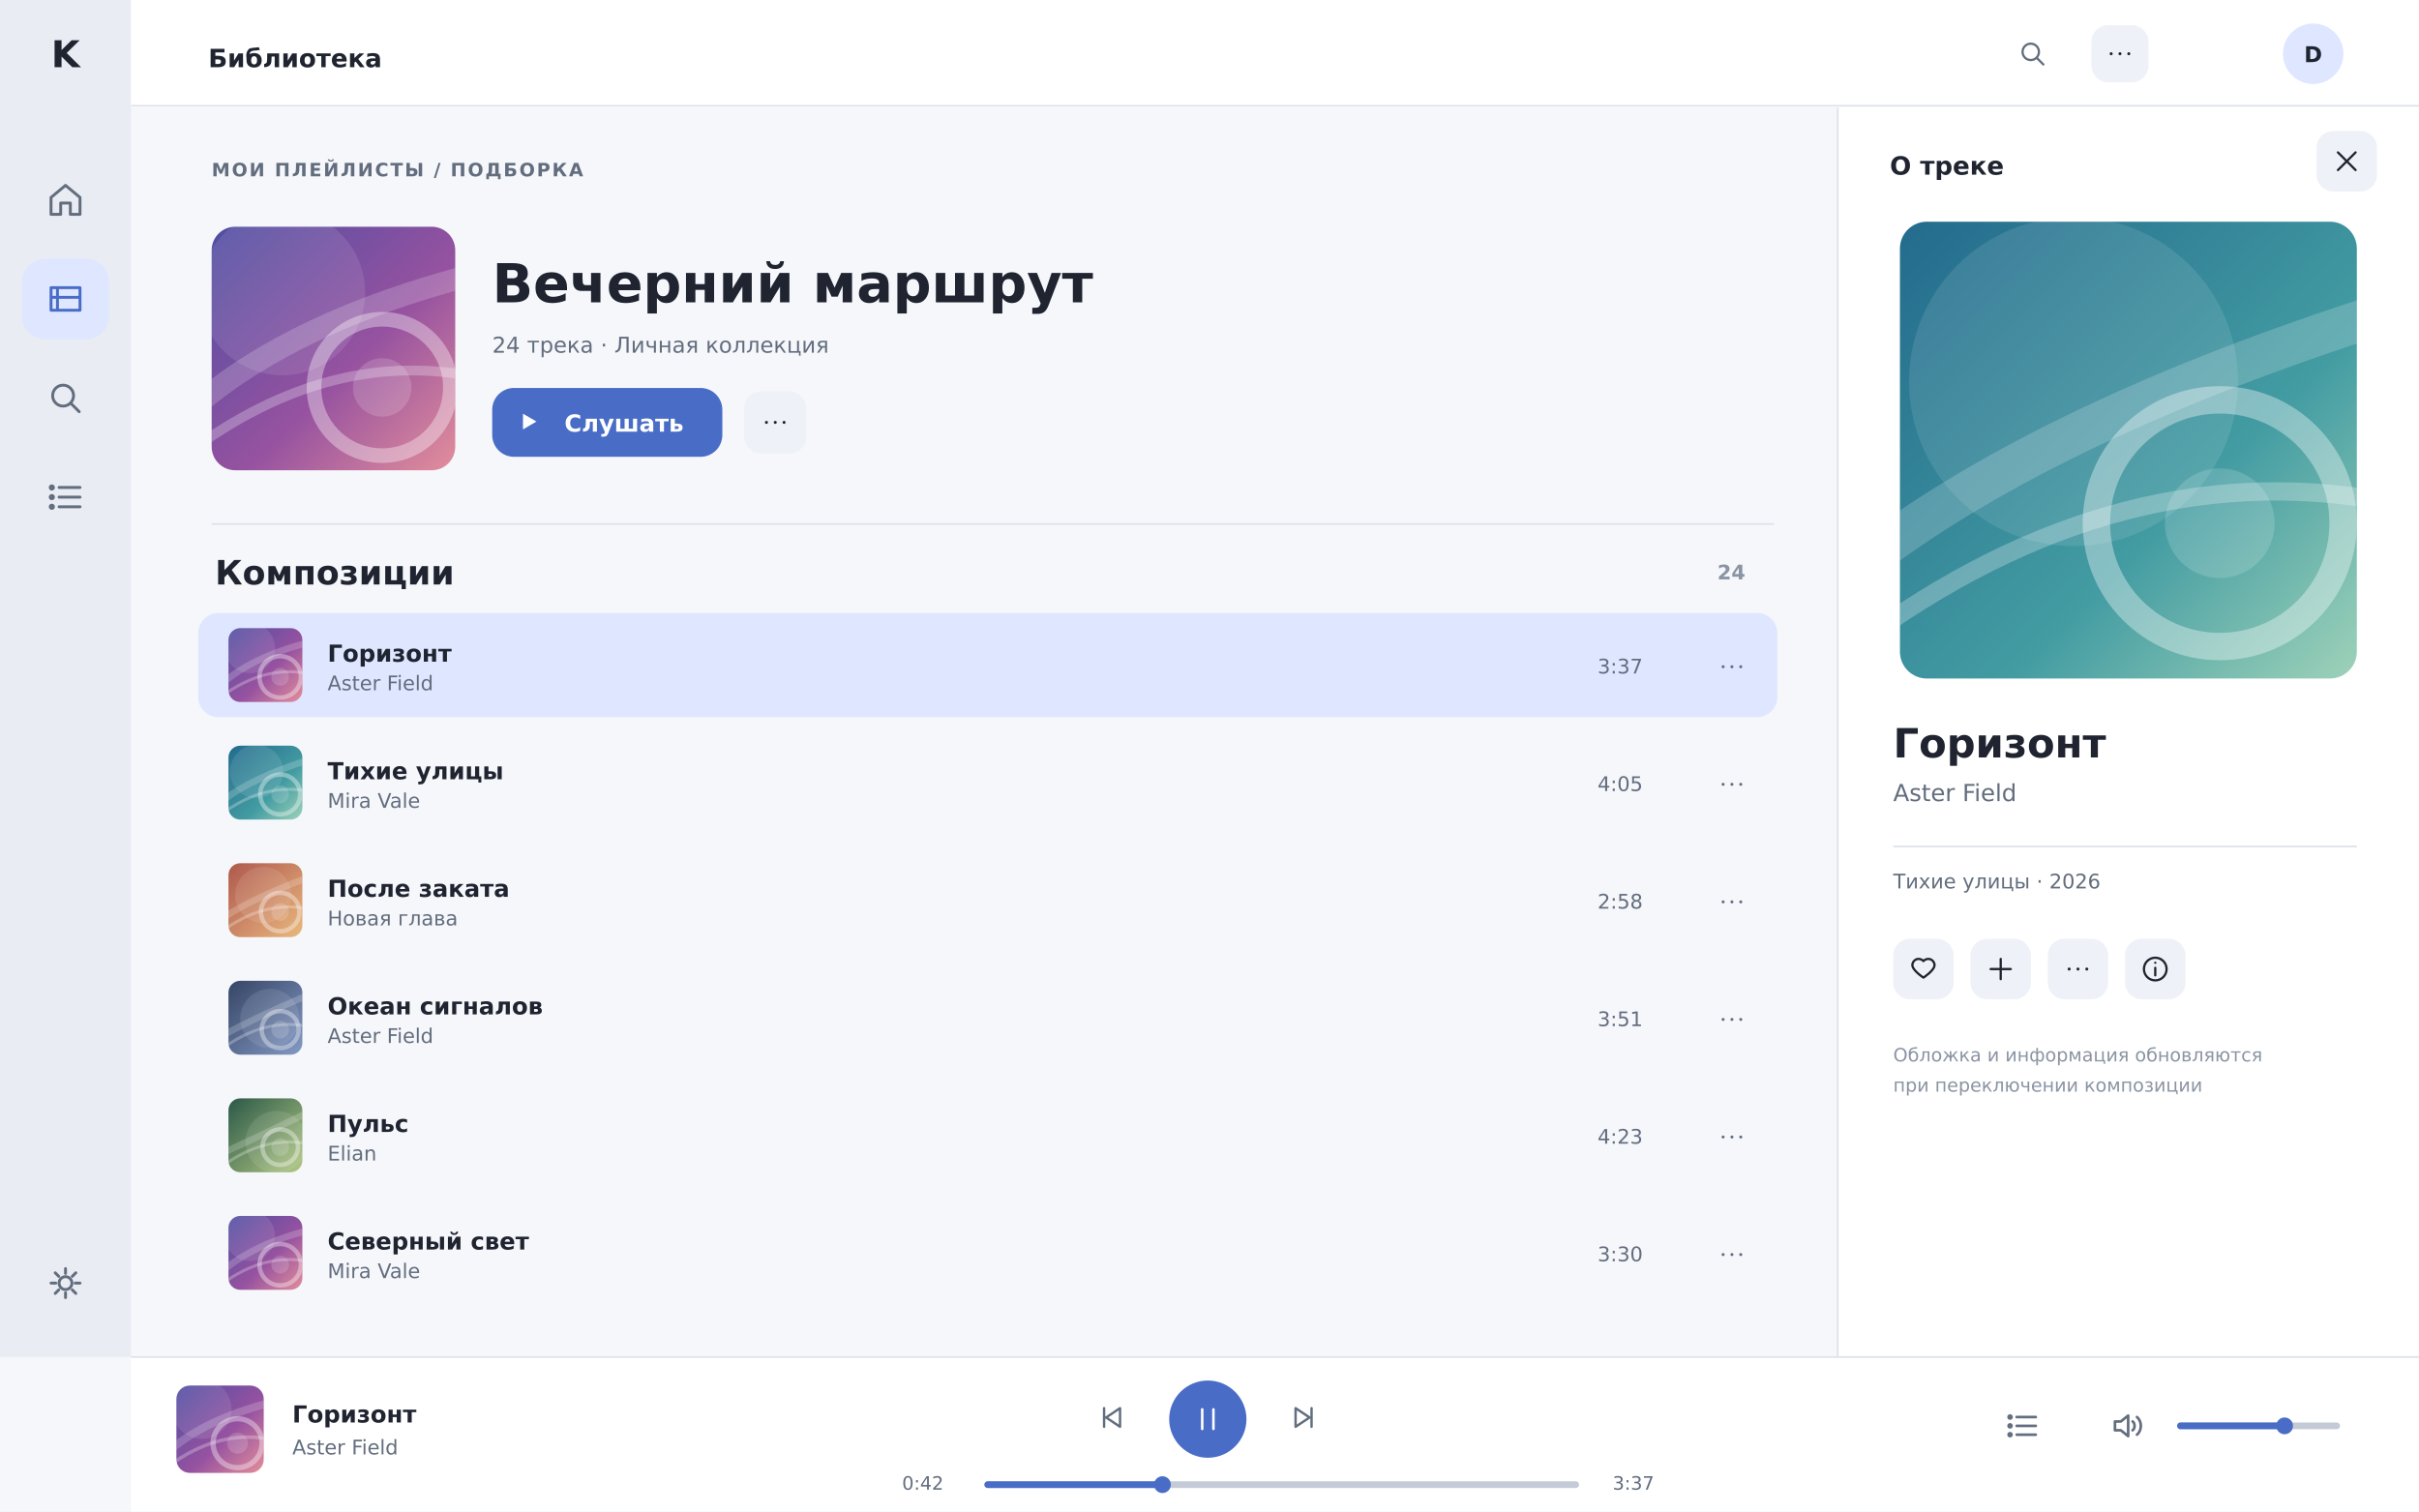
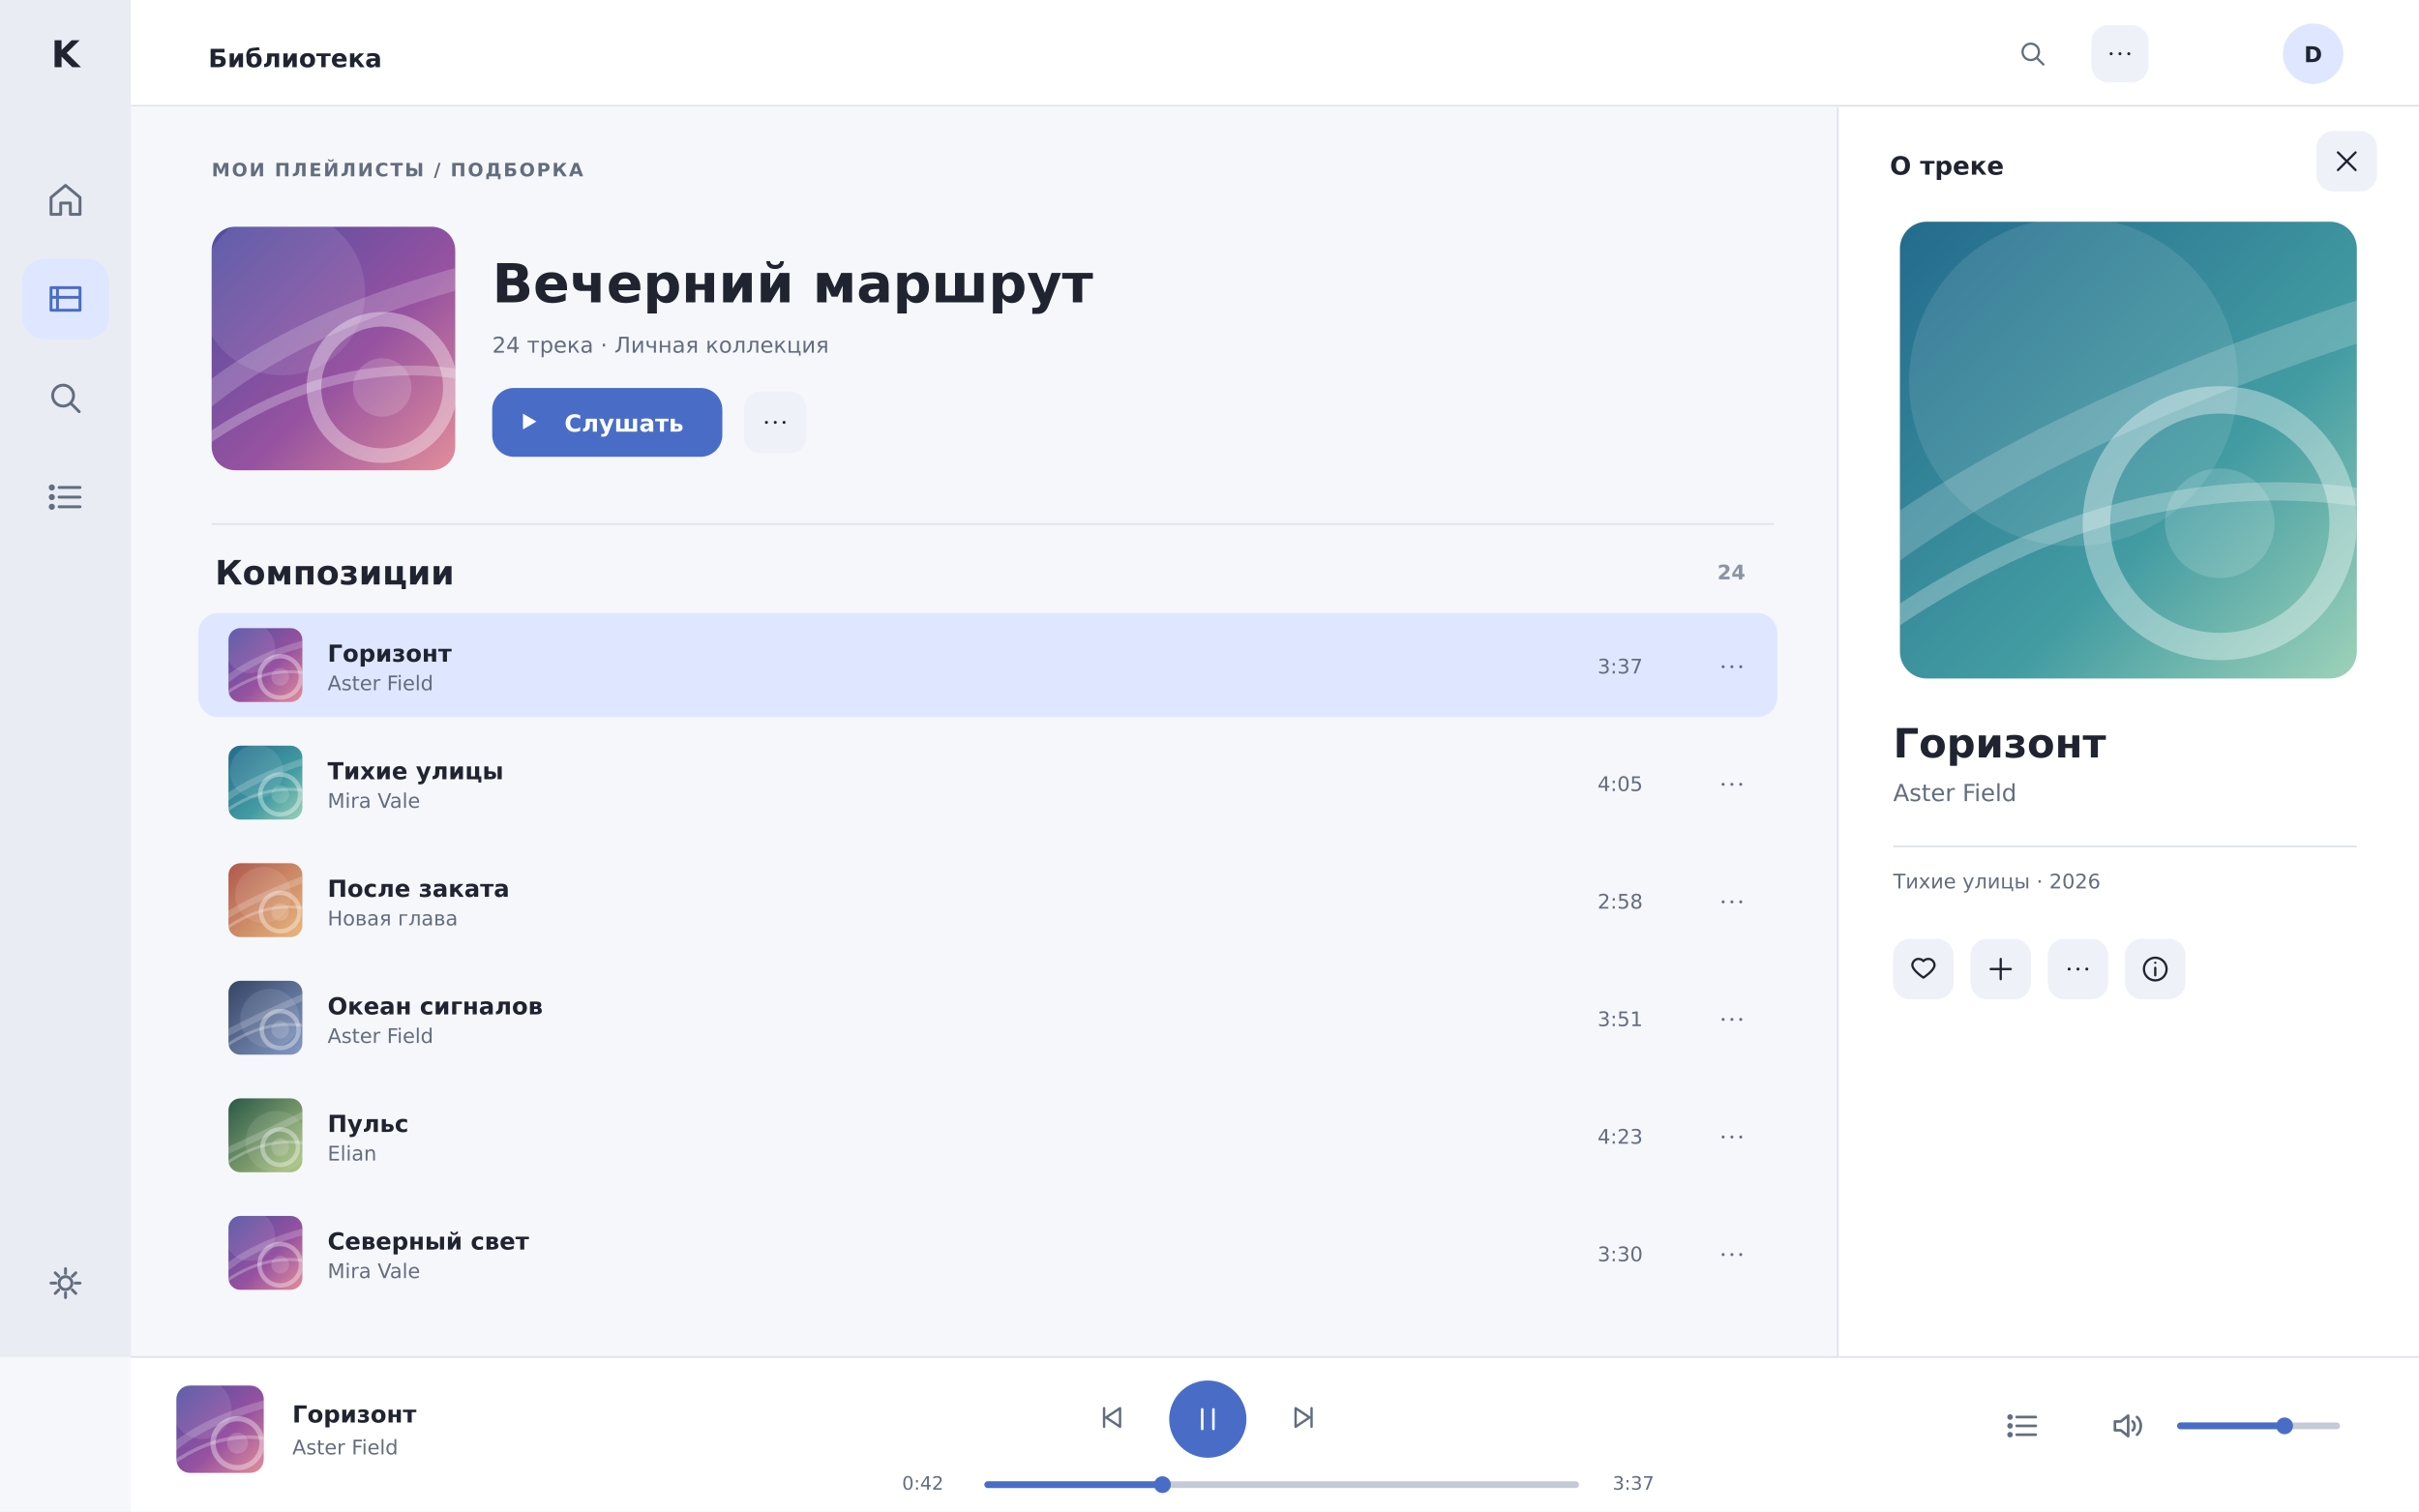
<svg xmlns="http://www.w3.org/2000/svg" width="1440" height="900" viewBox="0 0 1440 900" role="img" aria-label="Karin Native Music: широкий светлый макет">
  <defs>
    <linearGradient id="a1" x1="0" y1="0" x2="1" y2="1">
      <stop stop-color="#4F4DA2" />
      <stop offset="0.57" stop-color="#9652A0" />
      <stop offset="1" stop-color="#E38E9B" />
    </linearGradient>
    <linearGradient id="a2" x1="0" y1="0" x2="1" y2="1">
      <stop stop-color="#236B8D" />
      <stop offset="0.62" stop-color="#439CA2" />
      <stop offset="1" stop-color="#9ED2B9" />
    </linearGradient>
    <linearGradient id="a3" x1="0" y1="0" x2="1" y2="1">
      <stop stop-color="#AF584D" />
      <stop offset="1" stop-color="#E9B87E" />
    </linearGradient>
    <linearGradient id="a4" x1="0" y1="0" x2="1" y2="1">
      <stop stop-color="#354566" />
      <stop offset="1" stop-color="#8499C4" />
    </linearGradient>
    <linearGradient id="a5" x1="0" y1="0" x2="1" y2="1">
      <stop stop-color="#2B5848" />
      <stop offset="1" stop-color="#B2C984" />
    </linearGradient>
  </defs>
  <g font-family="DejaVu Sans, Noto Sans, Cantarell, sans-serif">
    <rect x="0" y="0" width="1440" height="900" rx="0" fill="#F6F7FB" />
    <rect x="0" y="0" width="78" height="808" rx="0" fill="#E9ECF3" />
    <text x="39" y="40" fill="#1F2430" font-size="22" font-weight="700" text-anchor="middle">K</text>
    <g transform="translate(27.5,107.5) scale(0.9583333)" fill="none" stroke="#626D7E" stroke-width="1.8" stroke-linecap="round" stroke-linejoin="round" style="color:#626D7E">
      <path d="M3 10.5 12 3l9 7.5V21h-6v-7H9v7H3z" />
    </g>
    <rect x="13" y="154" width="52" height="48" rx="14" fill="#DEE7FF" />
    <g transform="translate(27.5,166.5) scale(0.9583333)" fill="none" stroke="#496DC7" stroke-width="1.8" stroke-linecap="round" stroke-linejoin="round" style="color:#496DC7">
      <path d="M3 5h18v14H3zM7 5v14M3 11h18" />
    </g>
    <g transform="translate(27.5,225.5) scale(0.9583333)" fill="none" stroke="#626D7E" stroke-width="1.8" stroke-linecap="round" stroke-linejoin="round" style="color:#626D7E">
      <circle cx="10.5" cy="10.5" r="6.5" />
      <path d="m15.5 15.5 5 5" />
    </g>
    <g transform="translate(27.5,284.5) scale(0.9583333)" fill="none" stroke="#626D7E" stroke-width="1.8" stroke-linecap="round" stroke-linejoin="round" style="color:#626D7E">
      <path d="M8 6h13M8 12h13M8 18h13" />
      <circle cx="3.5" cy="6" r="1" />
      <circle cx="3.5" cy="12" r="1" />
      <circle cx="3.5" cy="18" r="1" />
    </g>
    <g transform="translate(27.5,752.5) scale(0.9583333)" fill="none" stroke="#626D7E" stroke-width="1.8" stroke-linecap="round" stroke-linejoin="round" style="color:#626D7E">
      <path d="M12 3v3M12 18v3M3 12h3M18 12h3M5.6 5.6l2.2 2.2M16.2 16.2l2.2 2.2M18.4 5.6l-2.2 2.2M7.8 16.2l-2.2 2.2" />
      <circle cx="12" cy="12" r="4" />
    </g>
    <rect x="78" y="0" width="1362" height="64" rx="0" fill="#FFFFFF" />
    <line x1="78" y1="63" x2="1440" y2="63" stroke="#DDE1E9" stroke-width="1" />
    <text x="124" y="40" fill="#1F2430" font-size="15" font-weight="650">Библиотека</text>
    <g transform="translate(1201,23) scale(0.75)" fill="none" stroke="#626D7E" stroke-width="1.8" stroke-linecap="round" stroke-linejoin="round" style="color:#626D7E">
      <circle cx="10.5" cy="10.5" r="6.5" />
      <path d="m15.5 15.5 5 5" />
    </g>
    <rect x="1245" y="15" width="34" height="34" rx="10" fill="#EEF1F7" />
    <g transform="translate(1253,23) scale(0.75)" fill="none" stroke="#1F2430" stroke-width="1.8" stroke-linecap="round" stroke-linejoin="round" style="color:#1F2430">
      <circle cx="5" cy="12" r="1.2" fill="currentColor" stroke="none" />
      <circle cx="12" cy="12" r="1.2" fill="currentColor" stroke="none" />
      <circle cx="19" cy="12" r="1.2" fill="currentColor" stroke="none" />
    </g>
    <circle cx="1377" cy="32" r="18" fill="#DEE7FF" />
    <text x="1377" y="37" fill="#1F2430" font-size="13" font-weight="700" text-anchor="middle">D</text>
    <text x="126" y="105" fill="#626D7E" font-size="11" font-weight="600" letter-spacing="1.05">МОИ ПЛЕЙЛИСТЫ  /  ПОДБОРКА</text>
    <g>
      <rect x="126" y="135" width="145" height="145" rx="14" fill="url(#a1)" />
      <svg x="126" y="135" width="145" height="145" viewBox="0 0 100 100" overflow="hidden">
        <circle cx="29" cy="27" r="34" fill="#FFFFFF" opacity=".10" />
        <circle cx="70" cy="66" r="28" fill="none" stroke="#FFFFFF" stroke-width="6" opacity=".36" />
        <circle cx="70" cy="66" r="12" fill="#FFFFFF" opacity=".16" />
        <path d="M-6 73 Q34 39 106 20" stroke="#FFFFFF" stroke-width="9" opacity=".19" fill="none" />
        <path d="M-10 93 Q49 49 110 62" stroke="#FFFFFF" stroke-width="4" opacity=".26" fill="none" />
      </svg>
    </g>
    <text x="293" y="180" fill="#1F2430" font-size="32" font-weight="730">Вечерний маршрут</text>
    <text x="293" y="210" fill="#626D7E" font-size="13" font-weight="400">24 трека  ·  Личная коллекция</text>
    <rect x="293" y="231" width="137" height="41" rx="13" fill="#496DC7" />
    <g transform="translate(306,243) scale(0.6666667)" fill="none" stroke="#FFFFFF" stroke-width="1.8" stroke-linecap="round" stroke-linejoin="round" style="color:#FFFFFF">
      <path d="m8 5 12 7-12 7z" fill="currentColor" stroke="none" />
    </g>
    <text x="336" y="257" fill="#FFFFFF" font-size="14" font-weight="700">Слушать</text>
    <rect x="443" y="233" width="37" height="37" rx="10" fill="#EEF1F7" />
    <g transform="translate(452.5,242.5) scale(0.75)" fill="none" stroke="#1F2430" stroke-width="1.8" stroke-linecap="round" stroke-linejoin="round" style="color:#1F2430">
      <circle cx="5" cy="12" r="1.2" fill="currentColor" stroke="none" />
      <circle cx="12" cy="12" r="1.2" fill="currentColor" stroke="none" />
      <circle cx="19" cy="12" r="1.2" fill="currentColor" stroke="none" />
    </g>
    <line x1="126" y1="312" x2="1056" y2="312" stroke="#DDE1E9" stroke-width="1" />
    <text x="128" y="348" fill="#1F2430" font-size="20" font-weight="700">Композиции</text>
    <text x="1039" y="345" fill="#8A94A3" font-size="12" font-weight="600" text-anchor="end">24</text>
    <rect x="118" y="365" width="940" height="62" rx="12" fill="#DEE7FF" />
    <g>
      <rect x="136" y="374" width="44" height="44" rx="7" fill="url(#a1)" />
      <svg x="136" y="374" width="44" height="44" viewBox="0 0 100 100" overflow="hidden">
        <circle cx="29" cy="27" r="34" fill="#FFFFFF" opacity=".10" />
        <circle cx="70" cy="66" r="28" fill="none" stroke="#FFFFFF" stroke-width="6" opacity=".36" />
        <circle cx="70" cy="66" r="12" fill="#FFFFFF" opacity=".16" />
        <path d="M-6 73 Q34 39 106 20" stroke="#FFFFFF" stroke-width="9" opacity=".19" fill="none" />
        <path d="M-10 93 Q49 49 110 62" stroke="#FFFFFF" stroke-width="4" opacity=".26" fill="none" />
      </svg>
    </g>
    <text x="195" y="394" fill="#1F2430" font-size="14" font-weight="600">Горизонт</text>
    <text x="195" y="411" fill="#626D7E" font-size="12" font-weight="400">Aster Field</text>
    <text x="951" y="401" fill="#626D7E" font-size="12" font-weight="400">3:37</text>
    <g transform="translate(1022,388) scale(0.75)" fill="none" stroke="#626D7E" stroke-width="1.8" stroke-linecap="round" stroke-linejoin="round" style="color:#626D7E">
      <circle cx="5" cy="12" r="1.2" fill="currentColor" stroke="none" />
      <circle cx="12" cy="12" r="1.2" fill="currentColor" stroke="none" />
      <circle cx="19" cy="12" r="1.2" fill="currentColor" stroke="none" />
    </g>
    <g>
      <rect x="136" y="444" width="44" height="44" rx="7" fill="url(#a2)" />
      <svg x="136" y="444" width="44" height="44" viewBox="0 0 100 100" overflow="hidden">
        <circle cx="38" cy="35" r="36" fill="#FFFFFF" opacity=".10" />
        <circle cx="70" cy="66" r="27" fill="none" stroke="#FFFFFF" stroke-width="6" opacity=".36" />
        <circle cx="70" cy="66" r="12" fill="#FFFFFF" opacity=".16" />
        <path d="M-6 73 Q34 43 106 20" stroke="#FFFFFF" stroke-width="9" opacity=".19" fill="none" />
        <path d="M-10 93 Q49 49 110 62" stroke="#FFFFFF" stroke-width="4" opacity=".26" fill="none" />
      </svg>
    </g>
    <text x="195" y="464" fill="#1F2430" font-size="14" font-weight="600">Тихие улицы</text>
    <text x="195" y="481" fill="#626D7E" font-size="12" font-weight="400">Mira Vale</text>
    <text x="951" y="471" fill="#626D7E" font-size="12" font-weight="400">4:05</text>
    <g transform="translate(1022,458) scale(0.75)" fill="none" stroke="#626D7E" stroke-width="1.8" stroke-linecap="round" stroke-linejoin="round" style="color:#626D7E">
      <circle cx="5" cy="12" r="1.2" fill="currentColor" stroke="none" />
      <circle cx="12" cy="12" r="1.2" fill="currentColor" stroke="none" />
      <circle cx="19" cy="12" r="1.2" fill="currentColor" stroke="none" />
    </g>
    <g>
      <rect x="136" y="514" width="44" height="44" rx="7" fill="url(#a3)" />
      <svg x="136" y="514" width="44" height="44" viewBox="0 0 100 100" overflow="hidden">
        <circle cx="47" cy="43" r="38" fill="#FFFFFF" opacity=".10" />
        <circle cx="70" cy="66" r="26" fill="none" stroke="#FFFFFF" stroke-width="6" opacity=".36" />
        <circle cx="70" cy="66" r="12" fill="#FFFFFF" opacity=".16" />
        <path d="M-6 73 Q34 47 106 20" stroke="#FFFFFF" stroke-width="9" opacity=".19" fill="none" />
        <path d="M-10 93 Q49 49 110 62" stroke="#FFFFFF" stroke-width="4" opacity=".26" fill="none" />
      </svg>
    </g>
    <text x="195" y="534" fill="#1F2430" font-size="14" font-weight="600">После заката</text>
    <text x="195" y="551" fill="#626D7E" font-size="12" font-weight="400">Новая глава</text>
    <text x="951" y="541" fill="#626D7E" font-size="12" font-weight="400">2:58</text>
    <g transform="translate(1022,528) scale(0.75)" fill="none" stroke="#626D7E" stroke-width="1.8" stroke-linecap="round" stroke-linejoin="round" style="color:#626D7E">
      <circle cx="5" cy="12" r="1.2" fill="currentColor" stroke="none" />
      <circle cx="12" cy="12" r="1.2" fill="currentColor" stroke="none" />
      <circle cx="19" cy="12" r="1.2" fill="currentColor" stroke="none" />
    </g>
    <g>
      <rect x="136" y="584" width="44" height="44" rx="7" fill="url(#a4)" />
      <svg x="136" y="584" width="44" height="44" viewBox="0 0 100 100" overflow="hidden">
        <circle cx="56" cy="51" r="40" fill="#FFFFFF" opacity=".10" />
        <circle cx="70" cy="66" r="25" fill="none" stroke="#FFFFFF" stroke-width="6" opacity=".36" />
        <circle cx="70" cy="66" r="12" fill="#FFFFFF" opacity=".16" />
        <path d="M-6 73 Q34 51 106 20" stroke="#FFFFFF" stroke-width="9" opacity=".19" fill="none" />
        <path d="M-10 93 Q49 49 110 62" stroke="#FFFFFF" stroke-width="4" opacity=".26" fill="none" />
      </svg>
    </g>
    <text x="195" y="604" fill="#1F2430" font-size="14" font-weight="600">Океан сигналов</text>
    <text x="195" y="621" fill="#626D7E" font-size="12" font-weight="400">Aster Field</text>
    <text x="951" y="611" fill="#626D7E" font-size="12" font-weight="400">3:51</text>
    <g transform="translate(1022,598) scale(0.75)" fill="none" stroke="#626D7E" stroke-width="1.8" stroke-linecap="round" stroke-linejoin="round" style="color:#626D7E">
      <circle cx="5" cy="12" r="1.2" fill="currentColor" stroke="none" />
      <circle cx="12" cy="12" r="1.2" fill="currentColor" stroke="none" />
      <circle cx="19" cy="12" r="1.2" fill="currentColor" stroke="none" />
    </g>
    <g>
      <rect x="136" y="654" width="44" height="44" rx="7" fill="url(#a5)" />
      <svg x="136" y="654" width="44" height="44" viewBox="0 0 100 100" overflow="hidden">
        <circle cx="65" cy="59" r="42" fill="#FFFFFF" opacity=".10" />
        <circle cx="70" cy="66" r="24" fill="none" stroke="#FFFFFF" stroke-width="6" opacity=".36" />
        <circle cx="70" cy="66" r="12" fill="#FFFFFF" opacity=".16" />
        <path d="M-6 73 Q34 55 106 20" stroke="#FFFFFF" stroke-width="9" opacity=".19" fill="none" />
        <path d="M-10 93 Q49 49 110 62" stroke="#FFFFFF" stroke-width="4" opacity=".26" fill="none" />
      </svg>
    </g>
    <text x="195" y="674" fill="#1F2430" font-size="14" font-weight="600">Пульс</text>
    <text x="195" y="691" fill="#626D7E" font-size="12" font-weight="400">Elian</text>
    <text x="951" y="681" fill="#626D7E" font-size="12" font-weight="400">4:23</text>
    <g transform="translate(1022,668) scale(0.75)" fill="none" stroke="#626D7E" stroke-width="1.8" stroke-linecap="round" stroke-linejoin="round" style="color:#626D7E">
      <circle cx="5" cy="12" r="1.2" fill="currentColor" stroke="none" />
      <circle cx="12" cy="12" r="1.2" fill="currentColor" stroke="none" />
      <circle cx="19" cy="12" r="1.2" fill="currentColor" stroke="none" />
    </g>
    <g>
      <rect x="136" y="724" width="44" height="44" rx="7" fill="url(#a1)" />
      <svg x="136" y="724" width="44" height="44" viewBox="0 0 100 100" overflow="hidden">
        <circle cx="29" cy="27" r="34" fill="#FFFFFF" opacity=".10" />
        <circle cx="70" cy="66" r="28" fill="none" stroke="#FFFFFF" stroke-width="6" opacity=".36" />
        <circle cx="70" cy="66" r="12" fill="#FFFFFF" opacity=".16" />
        <path d="M-6 73 Q34 39 106 20" stroke="#FFFFFF" stroke-width="9" opacity=".19" fill="none" />
        <path d="M-10 93 Q49 49 110 62" stroke="#FFFFFF" stroke-width="4" opacity=".26" fill="none" />
      </svg>
    </g>
    <text x="195" y="744" fill="#1F2430" font-size="14" font-weight="600">Северный свет</text>
    <text x="195" y="761" fill="#626D7E" font-size="12" font-weight="400">Mira Vale</text>
    <text x="951" y="751" fill="#626D7E" font-size="12" font-weight="400">3:30</text>
    <g transform="translate(1022,738) scale(0.75)" fill="none" stroke="#626D7E" stroke-width="1.8" stroke-linecap="round" stroke-linejoin="round" style="color:#626D7E">
      <circle cx="5" cy="12" r="1.2" fill="currentColor" stroke="none" />
      <circle cx="12" cy="12" r="1.2" fill="currentColor" stroke="none" />
      <circle cx="19" cy="12" r="1.2" fill="currentColor" stroke="none" />
    </g>
    <rect x="1094" y="64" width="346" height="744" rx="0" fill="#FFFFFF" />
    <line x1="1094" y1="64" x2="1094" y2="808" stroke="#DDE1E9" stroke-width="1" />
    <text x="1125" y="104" fill="#1F2430" font-size="15" font-weight="650">О треке</text>
    <rect x="1379" y="78" width="36" height="36" rx="10" fill="#EEF1F7" />
    <g transform="translate(1388,87) scale(0.75)" fill="none" stroke="#1F2430" stroke-width="1.8" stroke-linecap="round" stroke-linejoin="round" style="color:#1F2430">
      <path d="M5 5 19 19M19 5 5 19" />
    </g>
    <g>
      <rect x="1131" y="132" width="272" height="272" rx="16" fill="url(#a2)" />
      <svg x="1131" y="132" width="272" height="272" viewBox="0 0 100 100" overflow="hidden">
        <circle cx="38" cy="35" r="36" fill="#FFFFFF" opacity=".10" />
        <circle cx="70" cy="66" r="27" fill="none" stroke="#FFFFFF" stroke-width="6" opacity=".36" />
        <circle cx="70" cy="66" r="12" fill="#FFFFFF" opacity=".16" />
        <path d="M-6 73 Q34 43 106 20" stroke="#FFFFFF" stroke-width="9" opacity=".19" fill="none" />
        <path d="M-10 93 Q49 49 110 62" stroke="#FFFFFF" stroke-width="4" opacity=".26" fill="none" />
      </svg>
    </g>
    <text x="1127" y="451" fill="#1F2430" font-size="24" font-weight="750">Горизонт</text>
    <text x="1127" y="477" fill="#626D7E" font-size="14" font-weight="400">Aster Field</text>
    <line x1="1127" y1="504" x2="1403" y2="504" stroke="#DDE1E9" stroke-width="1" />
    <text x="1127" y="529" fill="#626D7E" font-size="12" font-weight="400">Тихие улицы  ·  2026</text>
    <rect x="1127" y="559" width="36" height="36" rx="10" fill="#EEF1F7" />
    <g transform="translate(1136,568) scale(0.75)" fill="none" stroke="#1F2430" stroke-width="1.8" stroke-linecap="round" stroke-linejoin="round" style="color:#1F2430">
      <path d="M20.8 8.8c0 4.3-8.8 10-8.8 10s-8.8-5.7-8.8-10a5 5 0 0 1 8.8-3.1 5 5 0 0 1 8.8 3.1z" />
    </g>
    <rect x="1173" y="559" width="36" height="36" rx="10" fill="#EEF1F7" />
    <g transform="translate(1182,568) scale(0.75)" fill="none" stroke="#1F2430" stroke-width="1.8" stroke-linecap="round" stroke-linejoin="round" style="color:#1F2430">
      <path d="M12 4v16M4 12h16" />
    </g>
    <rect x="1219" y="559" width="36" height="36" rx="10" fill="#EEF1F7" />
    <g transform="translate(1228,568) scale(0.75)" fill="none" stroke="#1F2430" stroke-width="1.8" stroke-linecap="round" stroke-linejoin="round" style="color:#1F2430">
      <circle cx="5" cy="12" r="1.2" fill="currentColor" stroke="none" />
      <circle cx="12" cy="12" r="1.2" fill="currentColor" stroke="none" />
      <circle cx="19" cy="12" r="1.2" fill="currentColor" stroke="none" />
    </g>
    <rect x="1265" y="559" width="36" height="36" rx="10" fill="#EEF1F7" />
    <g transform="translate(1274,568) scale(0.75)" fill="none" stroke="#1F2430" stroke-width="1.8" stroke-linecap="round" stroke-linejoin="round" style="color:#1F2430">
      <circle cx="12" cy="12" r="9" />
      <path d="M12 11v6M12 7h.01" />
    </g>
-     <text x="1127" y="632" fill="#8A94A3" font-size="11" font-weight="400">Обложка и информация обновляются</text>
-     <text x="1127" y="650" fill="#8A94A3" font-size="11" font-weight="400">при переключении композиции</text>
    <rect x="78" y="808" width="1362" height="92" rx="0" fill="#FFFFFF" />
    <line x1="78" y1="808" x2="1440" y2="808" stroke="#DDE1E9" stroke-width="1" />
    <g>
      <rect x="105" y="825" width="52" height="52" rx="8" fill="url(#a1)" />
      <svg x="105" y="825" width="52" height="52" viewBox="0 0 100 100" overflow="hidden">
        <circle cx="29" cy="27" r="34" fill="#FFFFFF" opacity=".10" />
        <circle cx="70" cy="66" r="28" fill="none" stroke="#FFFFFF" stroke-width="6" opacity=".36" />
        <circle cx="70" cy="66" r="12" fill="#FFFFFF" opacity=".16" />
        <path d="M-6 73 Q34 39 106 20" stroke="#FFFFFF" stroke-width="9" opacity=".19" fill="none" />
        <path d="M-10 93 Q49 49 110 62" stroke="#FFFFFF" stroke-width="4" opacity=".26" fill="none" />
      </svg>
    </g>
    <text x="174" y="847" fill="#1F2430" font-size="14" font-weight="650">Горизонт</text>
    <text x="174" y="866" fill="#626D7E" font-size="12" font-weight="400">Aster Field</text>
    <g transform="translate(652.5,834.5) scale(0.7916667)" fill="none" stroke="#626D7E" stroke-width="1.8" stroke-linecap="round" stroke-linejoin="round" style="color:#626D7E">
      <path d="M6 5v14M18 5 7.5 12 18 19z" />
    </g>
    <circle cx="719" cy="845" r="23" fill="#496DC7" />
    <g transform="translate(709,835) scale(0.8333333)" fill="none" stroke="#FFFFFF" stroke-width="1.8" stroke-linecap="round" stroke-linejoin="round" style="color:#FFFFFF">
      <path d="M8 5v14M16 5v14" />
    </g>
    <g transform="translate(766.5,834.5) scale(0.7916667)" fill="none" stroke="#626D7E" stroke-width="1.8" stroke-linecap="round" stroke-linejoin="round" style="color:#626D7E">
      <path d="M18 5v14M6 5 16.5 12 6 19z" />
    </g>
    <text x="537" y="887" fill="#626D7E" font-size="11" font-weight="400">0:42</text>
    <line x1="588" y1="884" x2="938" y2="884" stroke="#C5CBD6" stroke-width="4" stroke-linecap="round" />
    <line x1="588" y1="884" x2="692" y2="884" stroke="#496DC7" stroke-width="4" stroke-linecap="round" />
    <circle cx="692" cy="884" r="5" fill="#496DC7" />
    <text x="960" y="887" fill="#626D7E" font-size="11" font-weight="400">3:37</text>
    <g transform="translate(1193.5,838.5) scale(0.875)" fill="none" stroke="#626D7E" stroke-width="1.8" stroke-linecap="round" stroke-linejoin="round" style="color:#626D7E">
      <path d="M8 6h13M8 12h13M8 18h13" />
      <circle cx="3.5" cy="6" r="1" />
      <circle cx="3.5" cy="12" r="1" />
      <circle cx="3.5" cy="18" r="1" />
    </g>
    <g transform="translate(1255.5,838.5) scale(0.875)" fill="none" stroke="#626D7E" stroke-width="1.8" stroke-linecap="round" stroke-linejoin="round" style="color:#626D7E">
      <path d="M4 9h4l5-4v14l-5-4H4zM16 9c1.8 1 1.8 5 0 6M19 6c3.5 3 3.5 9 0 12" />
    </g>
    <line x1="1298" y1="849" x2="1391" y2="849" stroke="#C5CBD6" stroke-width="4" stroke-linecap="round" />
    <line x1="1298" y1="849" x2="1360" y2="849" stroke="#496DC7" stroke-width="4" stroke-linecap="round" />
    <circle cx="1360" cy="849" r="5" fill="#496DC7" />
  </g>
</svg>
